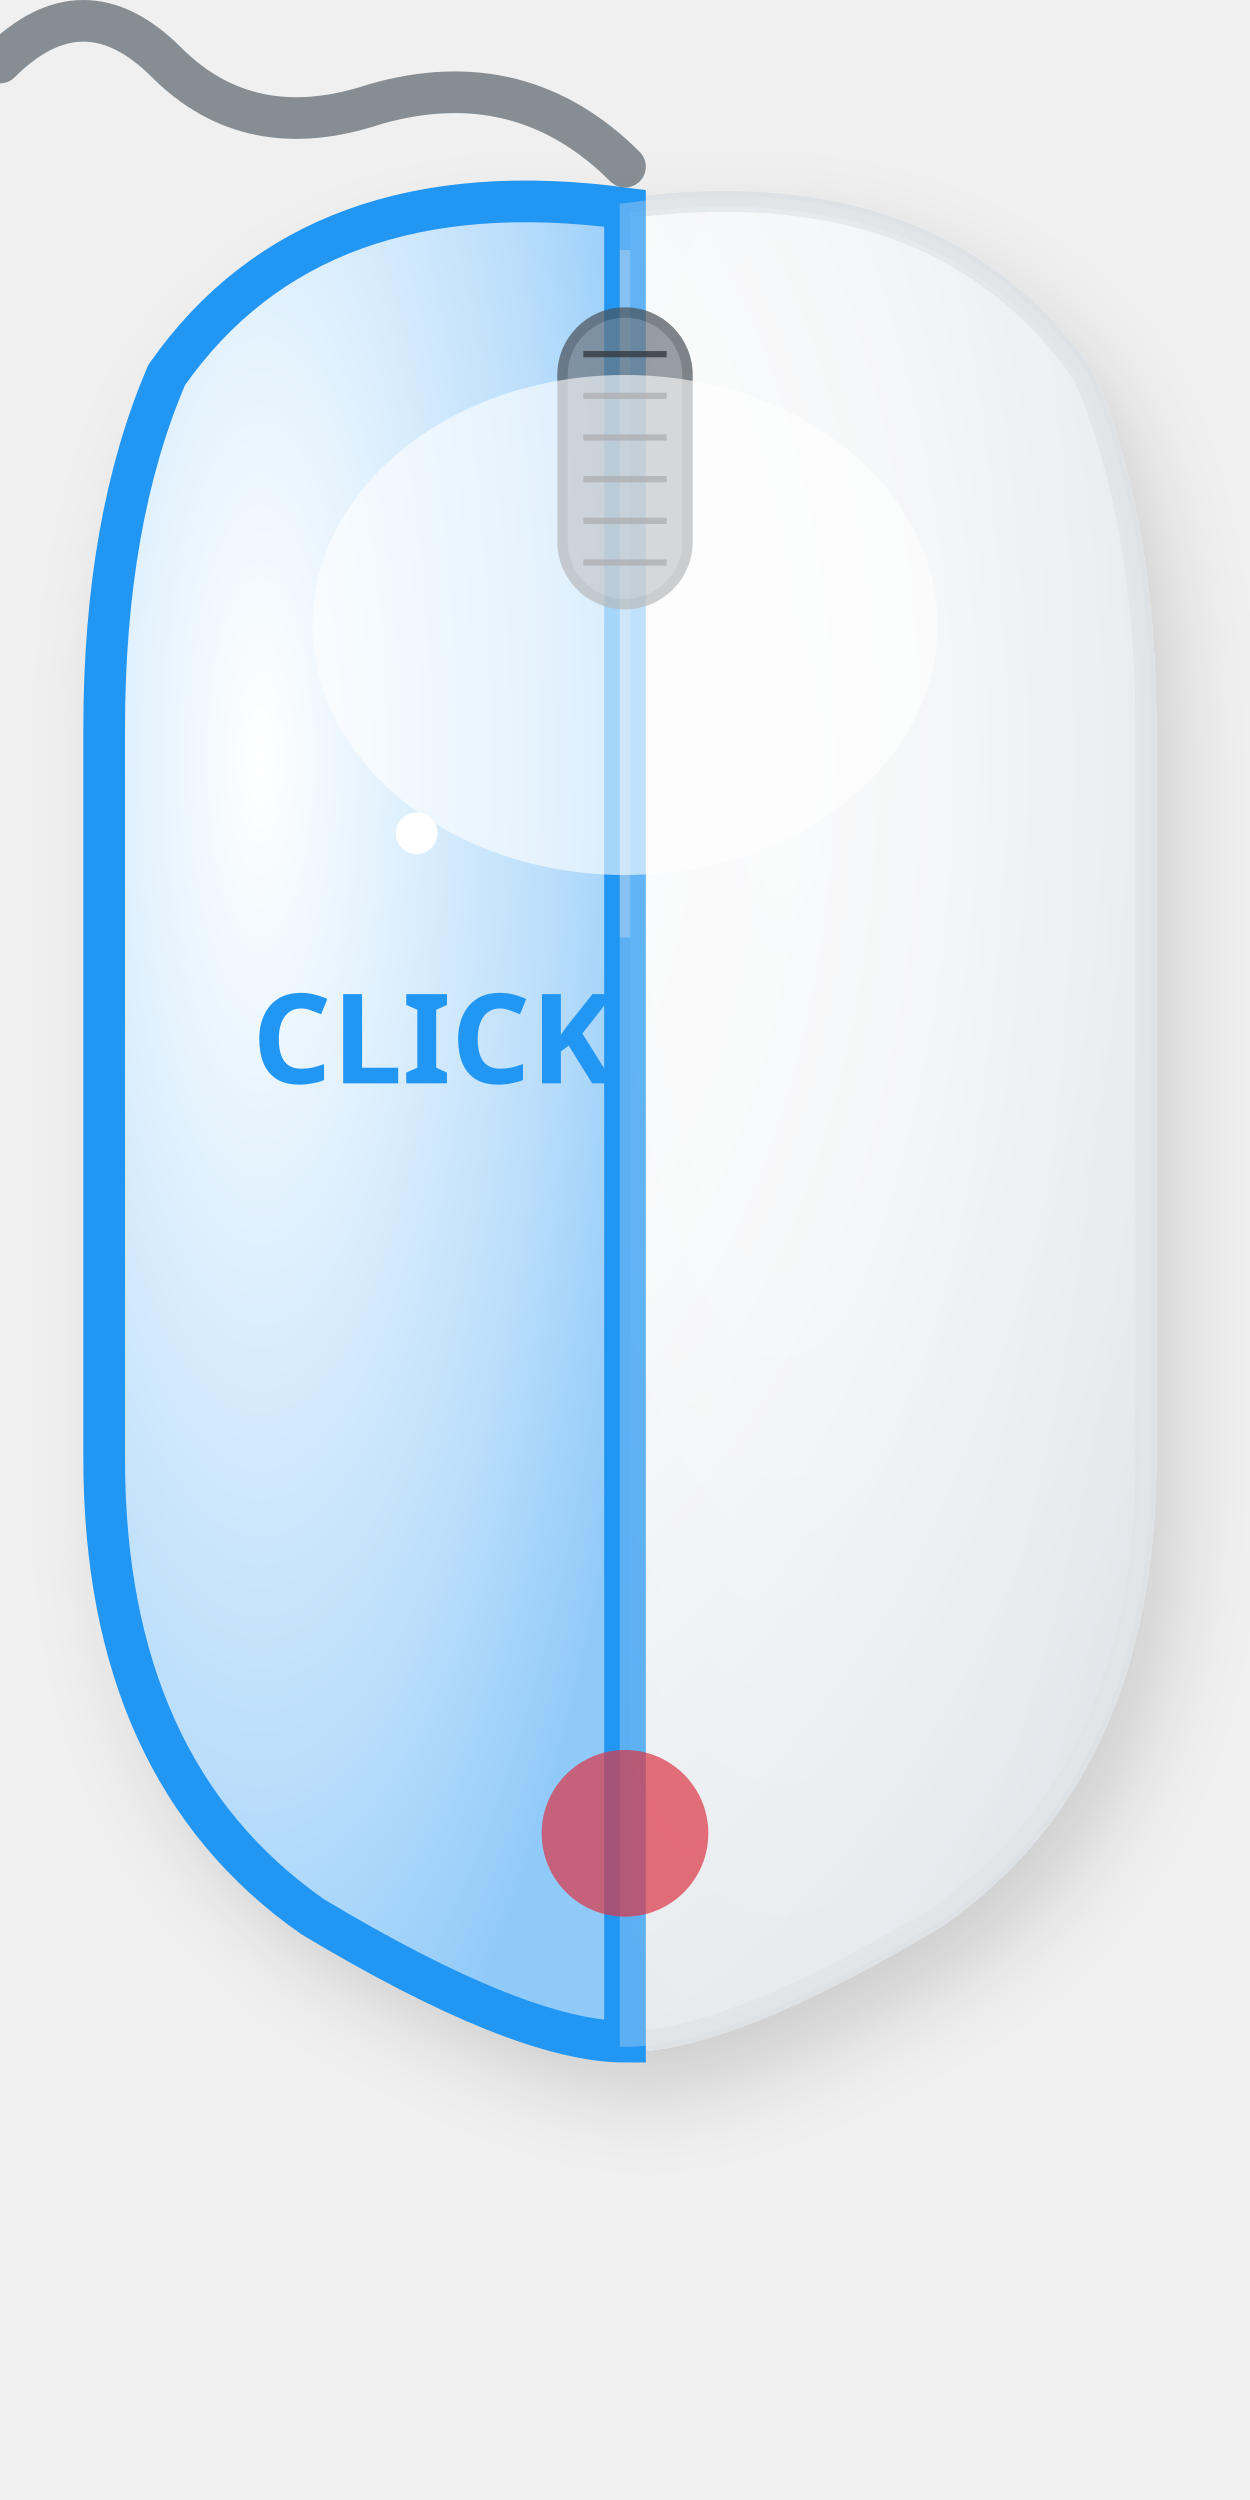
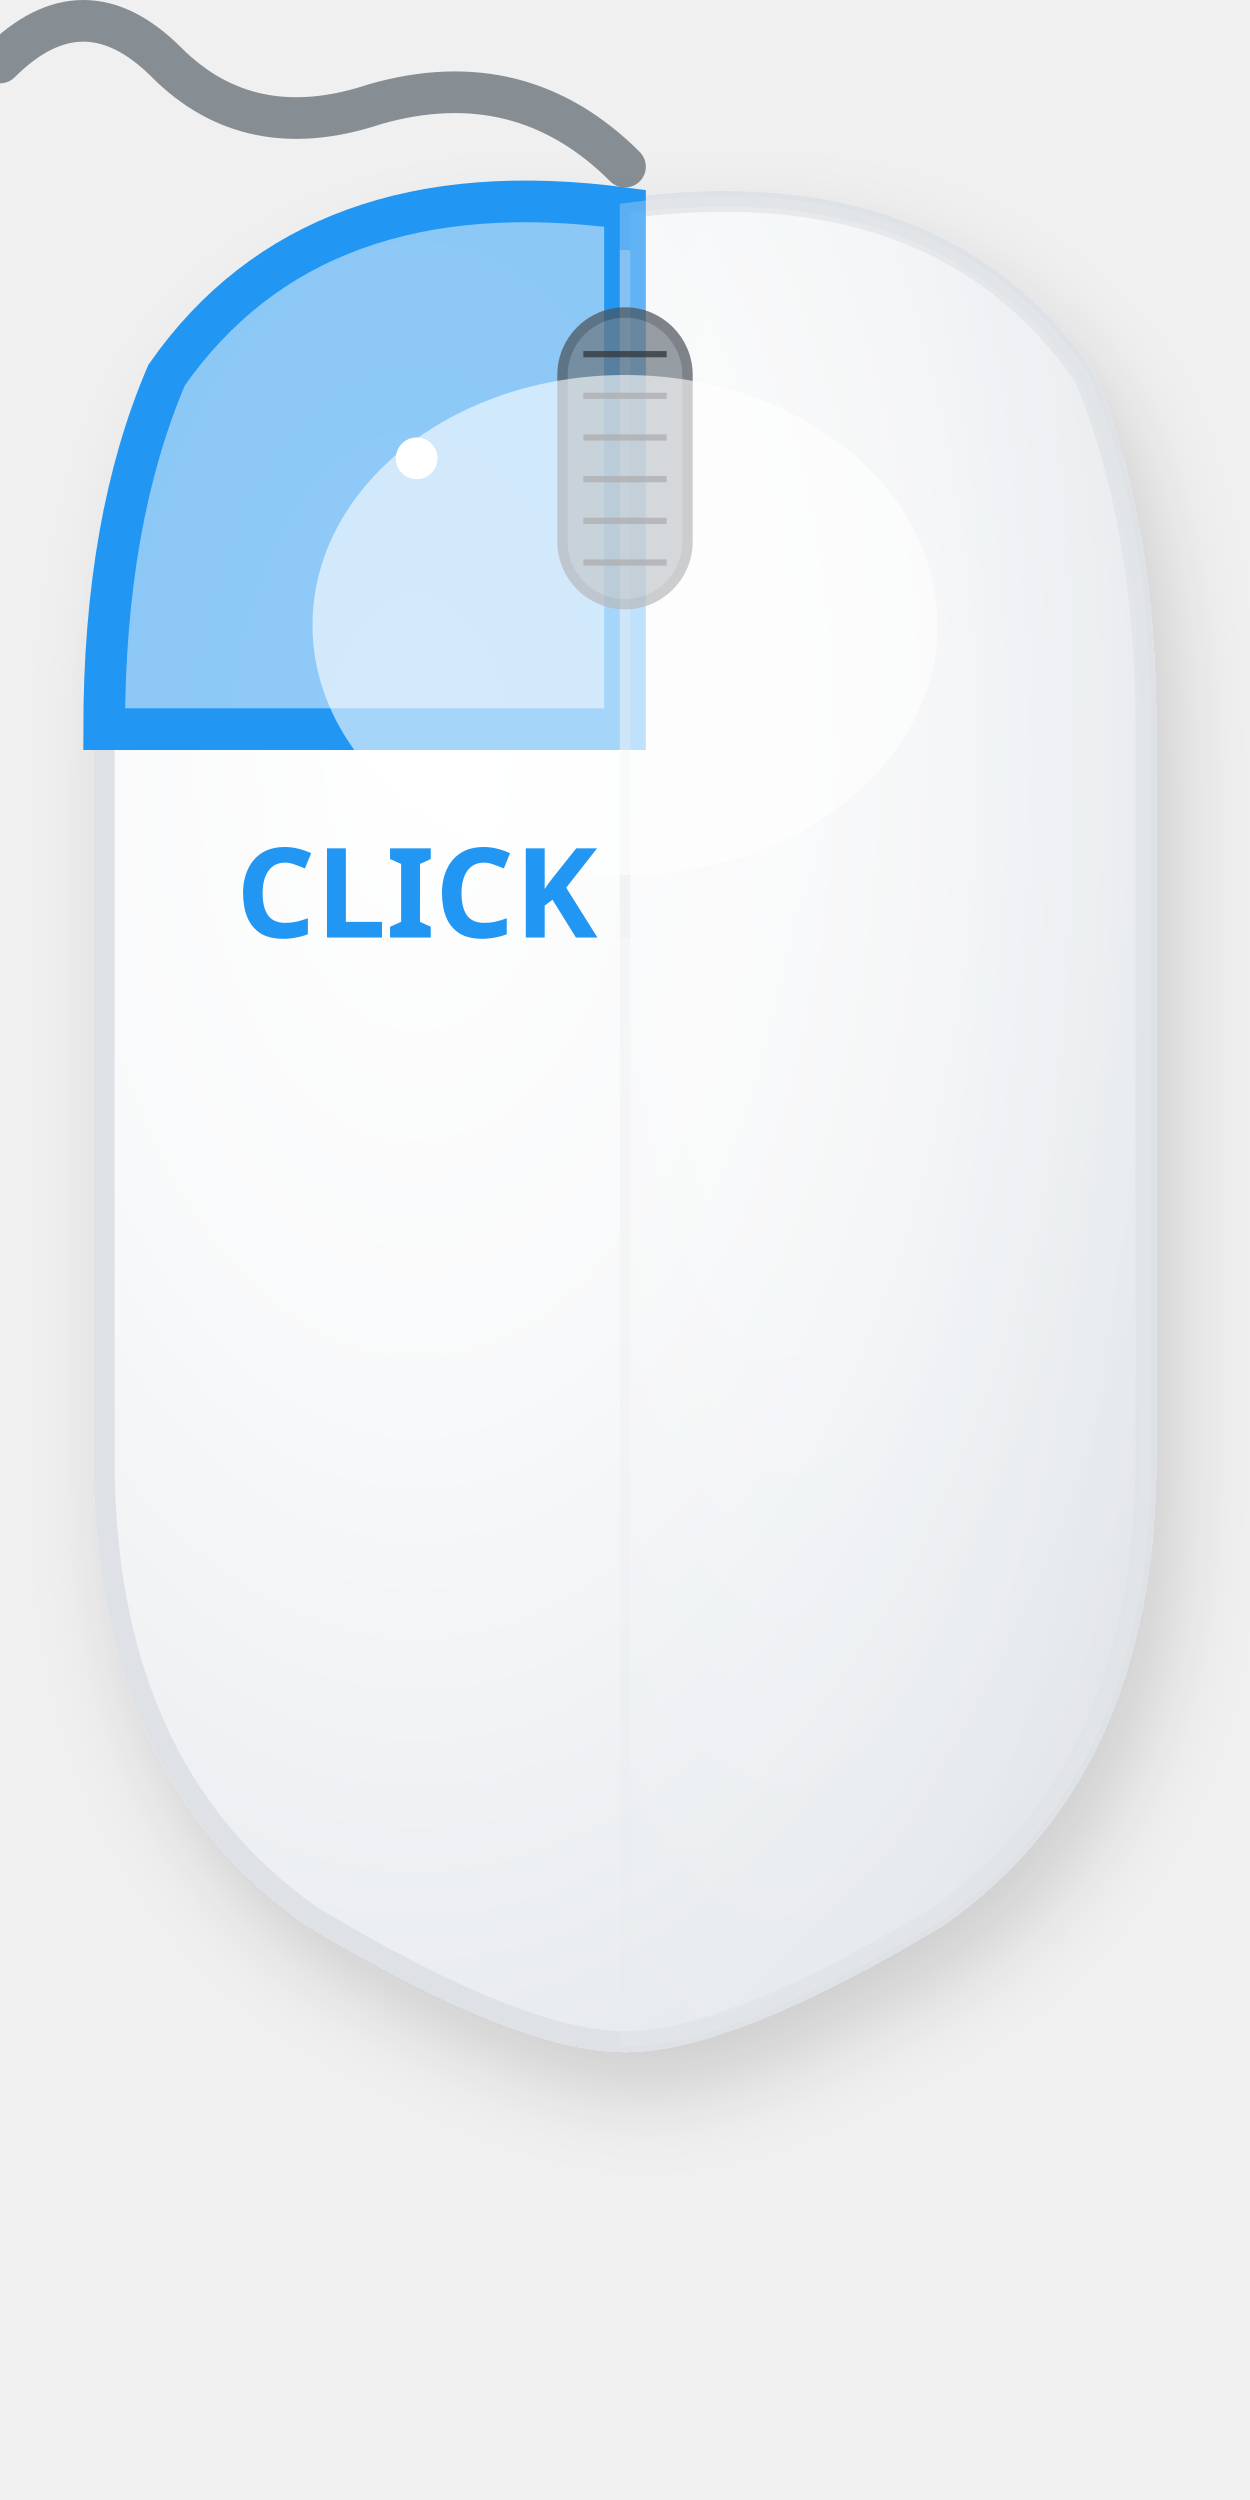
<svg xmlns="http://www.w3.org/2000/svg" width="60" height="120" viewBox="0 0 60 120">
  <defs>
    <radialGradient id="mouseBodyGrad" cx="0.3" cy="0.3" r="0.9">
      <stop offset="0%" style="stop-color:#ffffff;stop-opacity:1" />
      <stop offset="40%" style="stop-color:#f8f9fa;stop-opacity:1" />
      <stop offset="80%" style="stop-color:#e9ecef;stop-opacity:1" />
      <stop offset="100%" style="stop-color:#dee2e6;stop-opacity:1" />
    </radialGradient>
    <radialGradient id="leftButtonGrad" cx="0.3" cy="0.3" r="0.8">
      <stop offset="0%" style="stop-color:#ffffff;stop-opacity:1" />
      <stop offset="30%" style="stop-color:#e3f2fd;stop-opacity:1" />
      <stop offset="70%" style="stop-color:#bbdefb;stop-opacity:1" />
      <stop offset="100%" style="stop-color:#90caf9;stop-opacity:1" />
    </radialGradient>
    <filter id="shadow" x="-50%" y="-50%" width="200%" height="200%">
      <feDropShadow dx="1" dy="2" stdDeviation="2" flood-color="#00000025" />
    </filter>
  </defs>
  <path d="M 30 10 Q 45 8 52 18 Q 55 25 55 35 L 55 70 Q 55 85 45 92 Q 35 98 30 98 Q 25 98 15 92 Q 5 85 5 70 L 5 35 Q 5 25 8 18 Q 15 8 30 10 Z" fill="url(#mouseBodyGrad)" stroke="#dee2e6" stroke-width="1" filter="url(#shadow)" />
-   <path d="M 5 35 Q 5 25 8 18 Q 15 8 30 10 L 30 98 Q 25 98 15 92 Q 5 85 5 70 L 5 35 Z" fill="url(#leftButtonGrad)" stroke="#2196f3" stroke-width="2">
+   <path d="M 30 10 Q 15 8 8 18 Q 5 25 5 35 L 30 35 L 30 10 Z" fill="#2196f3" fill-opacity="0.5" stroke="#2196f3" stroke-width="2">
    <animate attributeName="stroke-width" values="2;3;2" dur="1.5s" repeatCount="indefinite" />
  </path>
  <path d="M 30 10 Q 45 8 52 18 Q 55 25 55 35 L 55 70 Q 55 85 45 92 Q 35 98 30 98 L 30 10 Z" fill="url(#mouseBodyGrad)" stroke="#e9ecef" stroke-width="0.5" opacity="0.3" />
  <line x1="30" y1="12" x2="30" y2="45" stroke="#e9ecef" stroke-width="0.5" opacity="0.3" />
  <rect x="27" y="15" width="6" height="14" rx="3" ry="3" fill="#6c757d" stroke="#495057" stroke-width="0.5" opacity="0.7" />
  <line x1="28" y1="17" x2="32" y2="17" stroke="#343a40" stroke-width="0.3" opacity="0.8" />
  <line x1="28" y1="19" x2="32" y2="19" stroke="#343a40" stroke-width="0.3" opacity="0.8" />
  <line x1="28" y1="21" x2="32" y2="21" stroke="#343a40" stroke-width="0.3" opacity="0.8" />
  <line x1="28" y1="23" x2="32" y2="23" stroke="#343a40" stroke-width="0.3" opacity="0.8" />
  <line x1="28" y1="25" x2="32" y2="25" stroke="#343a40" stroke-width="0.3" opacity="0.8" />
  <line x1="28" y1="27" x2="32" y2="27" stroke="#343a40" stroke-width="0.3" opacity="0.8" />
  <ellipse cx="30" cy="30" rx="15" ry="12" fill="#ffffff" opacity="0.6">
    <animate attributeName="opacity" values="0.6;0.3;0.6" dur="4s" repeatCount="indefinite" />
  </ellipse>
-   <circle cx="20" cy="40" r="2" fill="#2196f3" opacity="0">
+   <circle cx="20" cy="22" r="2" fill="#2196f3" opacity="0">
    <animate attributeName="r" values="0;6;0" dur="2s" repeatCount="indefinite" />
    <animate attributeName="opacity" values="0;0.8;0" dur="2s" repeatCount="indefinite" />
  </circle>
-   <circle cx="20" cy="40" r="1" fill="#ffffff">
+   <circle cx="20" cy="22" r="1" fill="#ffffff">
    <animate attributeName="r" values="1;3;1" dur="2s" repeatCount="indefinite" />
    <animate attributeName="opacity" values="1;0.3;1" dur="2s" repeatCount="indefinite" />
  </circle>
-   <text x="20" y="52" text-anchor="middle" font-family="system-ui, sans-serif" font-size="6" font-weight="600" fill="#2196f3">
-     <animate attributeName="opacity" values="0;1;0" dur="2s" repeatCount="indefinite" />
+   <text x="20" y="45" text-anchor="middle" font-family="system-ui, sans-serif" font-size="6" font-weight="600" fill="#2196f3">
    CLICK
  </text>
  <path d="M 30 8 Q 25 3 18 5 Q 12 7 8 3 Q 4 -1 0 3" fill="none" stroke="#6c757d" stroke-width="2" stroke-linecap="round" opacity="0.8" />
-   <circle cx="30" cy="88" r="4" fill="#dc3545" opacity="0.7">
-     <animate attributeName="opacity" values="0.7;0.2;0.7" dur="3s" repeatCount="indefinite" />
-   </circle>
</svg>
